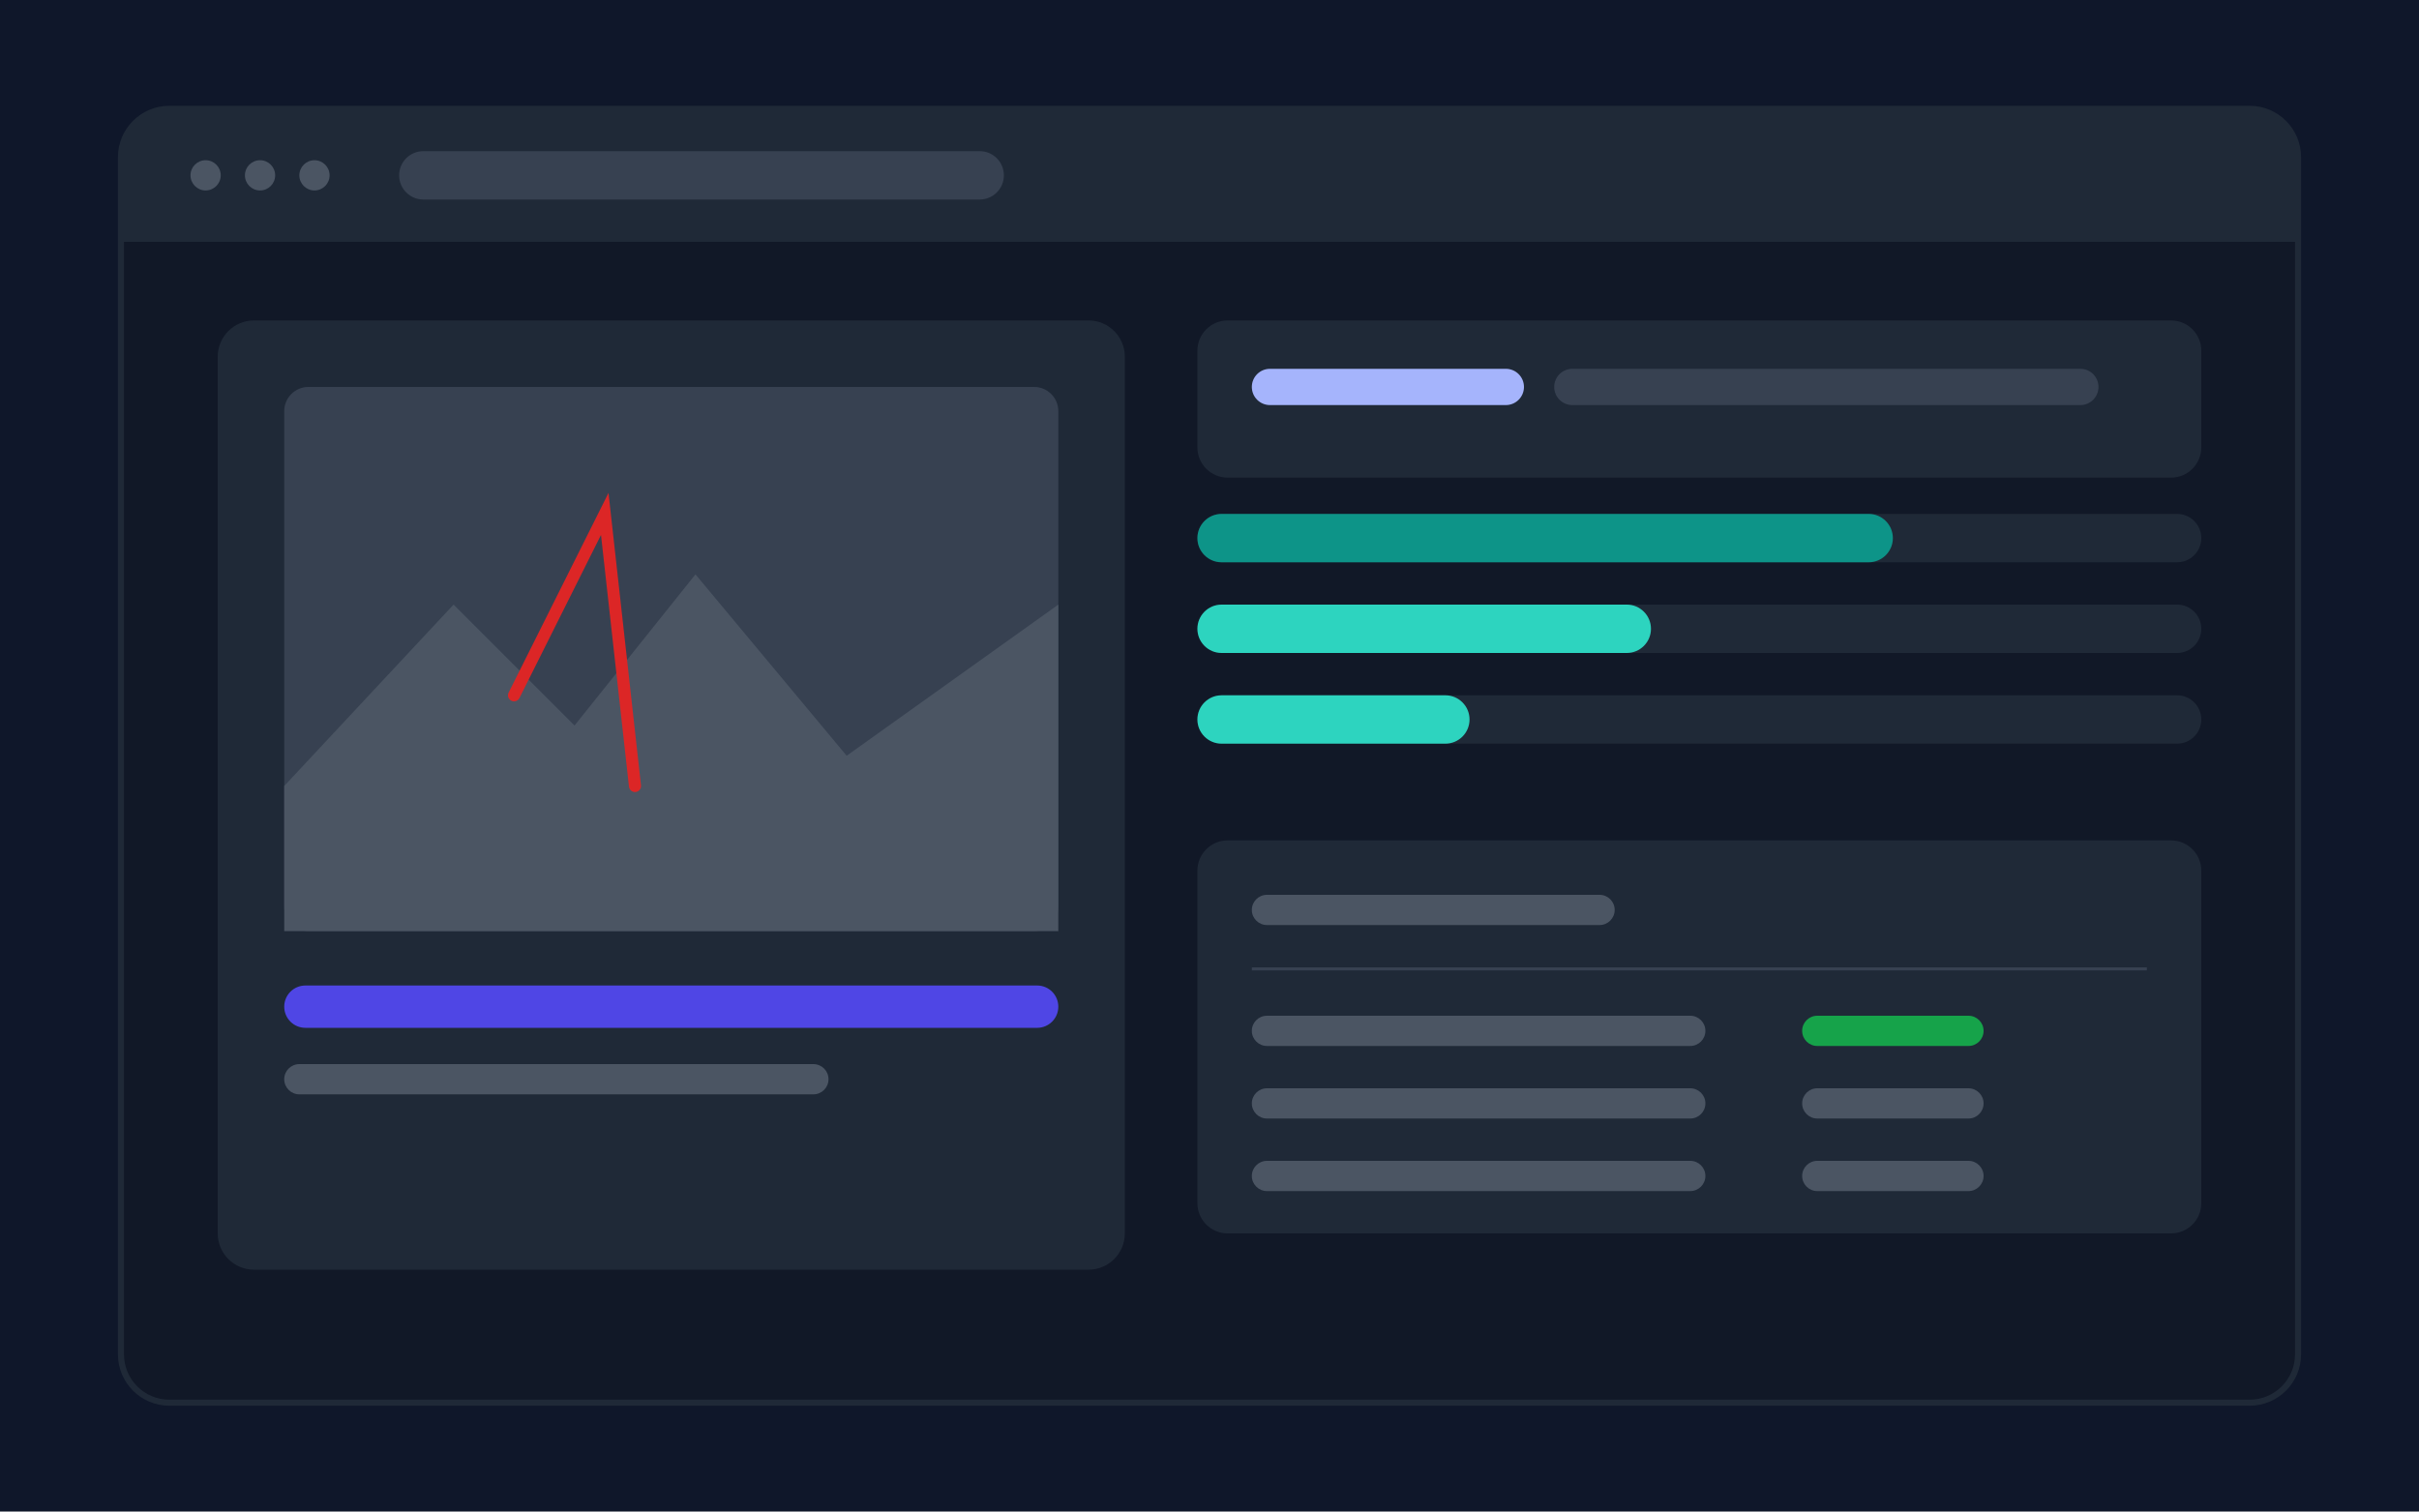
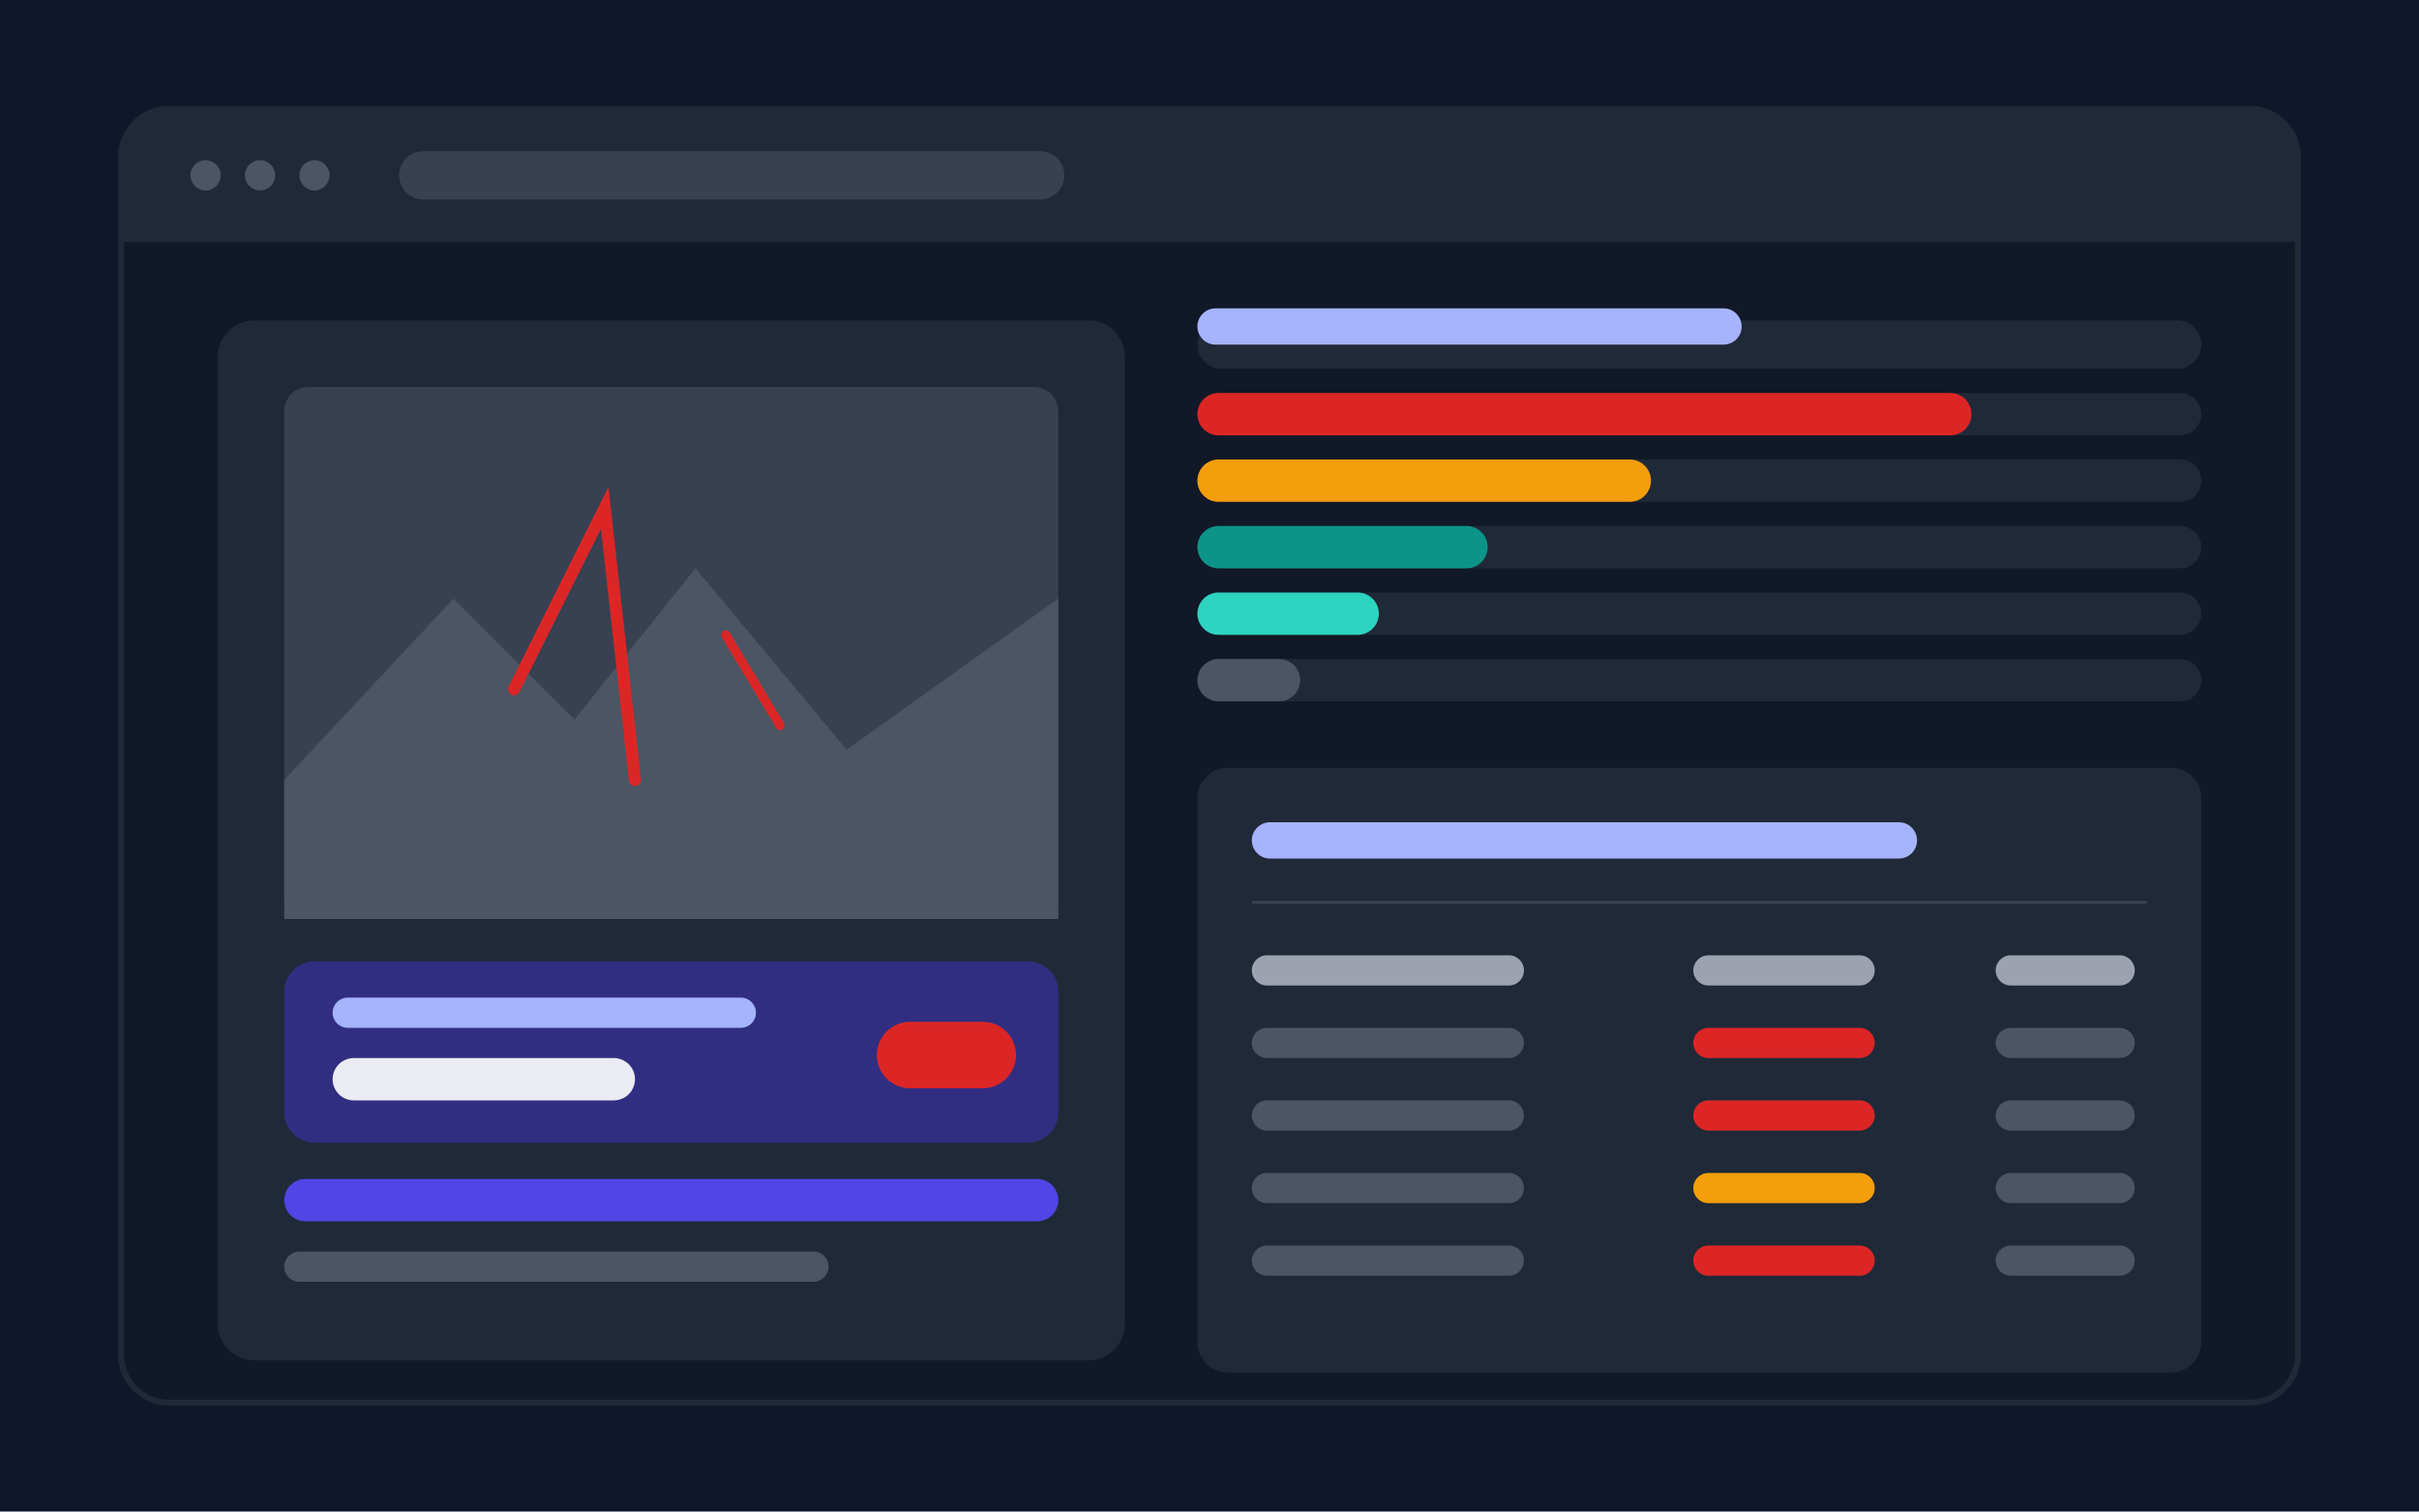
- <svg xmlns="http://www.w3.org/2000/svg" viewBox="0 0 800 500" width="800" height="500" role="img" aria-label="Interfaz web del detector de daños estructurales analizando una foto de una pared">
+ <svg xmlns="http://www.w3.org/2000/svg" viewBox="0 0 800 500" width="800" height="500" role="img" aria-label="Interfaz web del detector de daños estructurales: foto de una pared analizada, diagnóstico del ensamble y comparación entre 4 redes neuronales">
  <rect width="800" height="500" fill="#0f172a" />
  <rect x="40" y="36" width="720" height="428" rx="16" fill="#111827" stroke="#1f2937" stroke-width="2" />
  <rect x="40" y="36" width="720" height="44" rx="16" fill="#1f2937" />
  <rect x="40" y="64" width="720" height="16" fill="#1f2937" />
  <g fill="#4b5563">
    <circle cx="68" cy="58" r="5" />
    <circle cx="86" cy="58" r="5" />
    <circle cx="104" cy="58" r="5" />
  </g>
-   <rect x="132" y="50" width="200" height="16" rx="8" fill="#374151" />
-   <rect x="72" y="106" width="300" height="314" rx="12" fill="#1f2937" />
-   <rect x="94" y="128" width="256" height="180" rx="8" fill="#374151" />
-   <path d="M94 260 L150 200 L190 240 L230 190 L280 250 L350 200 L350 308 L94 308 Z" fill="#4b5563" />
-   <path d="M170 230 L200 170 L210 260" stroke="#dc2626" stroke-width="4" fill="none" stroke-linecap="round" />
-   <rect x="94" y="326" width="256" height="14" rx="7" fill="#4f46e5" />
-   <rect x="94" y="352" width="180" height="10" rx="5" fill="#4b5563" />
+   <rect x="132" y="50" width="220" height="16" rx="8" fill="#374151" />
+   <rect x="72" y="106" width="300" height="344" rx="12" fill="#1f2937" />
+   <rect x="94" y="128" width="256" height="176" rx="8" fill="#374151" />
+   <path d="M94 258 L150 198 L190 238 L230 188 L280 248 L350 198 L350 304 L94 304 Z" fill="#4b5563" />
+   <path d="M170 228 L200 168 L210 258" stroke="#dc2626" stroke-width="4" fill="none" stroke-linecap="round" />
+   <path d="M240 210 L258 240" stroke="#dc2626" stroke-width="3" fill="none" stroke-linecap="round" />
+   <rect x="94" y="318" width="256" height="60" rx="10" fill="#312e81" />
+   <rect x="110" y="330" width="140" height="10" rx="5" fill="#a5b4fc" />
+   <rect x="110" y="350" width="100" height="14" rx="7" fill="#ffffff" opacity="0.9" />
+   <rect x="290" y="338" width="46" height="22" rx="11" fill="#dc2626" />
+   <rect x="94" y="390" width="256" height="14" rx="7" fill="#4f46e5" />
+   <rect x="94" y="414" width="180" height="10" rx="5" fill="#4b5563" />
  <g>
-     <rect x="396" y="106" width="332" height="52" rx="10" fill="#1f2937" />
-     <rect x="414" y="122" width="90" height="12" rx="6" fill="#a5b4fc" />
-     <rect x="514" y="122" width="180" height="12" rx="6" fill="#374151" />
-     <rect x="396" y="170" width="332" height="16" rx="8" fill="#1f2937" />
-     <rect x="396" y="170" width="230" height="16" rx="8" fill="#0d9488" />
-     <rect x="396" y="200" width="332" height="16" rx="8" fill="#1f2937" />
-     <rect x="396" y="200" width="150" height="16" rx="8" fill="#2dd4bf" />
-     <rect x="396" y="230" width="332" height="16" rx="8" fill="#1f2937" />
-     <rect x="396" y="230" width="90" height="16" rx="8" fill="#2dd4bf" />
-     <rect x="396" y="278" width="332" height="130" rx="10" fill="#1f2937" />
-     <rect x="414" y="296" width="120" height="10" rx="5" fill="#4b5563" />
-     <rect x="414" y="320" width="296" height="1" fill="#374151" />
-     <rect x="414" y="336" width="150" height="10" rx="5" fill="#4b5563" />
-     <rect x="596" y="336" width="60" height="10" rx="5" fill="#16a34a" />
-     <rect x="414" y="360" width="150" height="10" rx="5" fill="#4b5563" />
-     <rect x="596" y="360" width="60" height="10" rx="5" fill="#4b5563" />
-     <rect x="414" y="384" width="150" height="10" rx="5" fill="#4b5563" />
-     <rect x="596" y="384" width="60" height="10" rx="5" fill="#4b5563" />
+     <rect x="396" y="106" width="332" height="16" rx="8" fill="#1f2937" />
+     <rect x="396" y="106" width="150" height="16" rx="8" fill="#a5b4fc" opacity="0.001" />
+     <rect x="396" y="102" width="180" height="12" rx="6" fill="#a5b4fc" />
+     <rect x="396" y="130" width="332" height="14" rx="7" fill="#1f2937" />
+     <rect x="396" y="130" width="256" height="14" rx="7" fill="#dc2626" />
+     <rect x="396" y="152" width="332" height="14" rx="7" fill="#1f2937" />
+     <rect x="396" y="152" width="150" height="14" rx="7" fill="#f59e0b" />
+     <rect x="396" y="174" width="332" height="14" rx="7" fill="#1f2937" />
+     <rect x="396" y="174" width="96" height="14" rx="7" fill="#0d9488" />
+     <rect x="396" y="196" width="332" height="14" rx="7" fill="#1f2937" />
+     <rect x="396" y="196" width="60" height="14" rx="7" fill="#2dd4bf" />
+     <rect x="396" y="218" width="332" height="14" rx="7" fill="#1f2937" />
+     <rect x="396" y="218" width="34" height="14" rx="7" fill="#4b5563" />
+   </g>
+   <g>
+     <rect x="396" y="254" width="332" height="200" rx="10" fill="#1f2937" />
+     <rect x="414" y="272" width="220" height="12" rx="6" fill="#a5b4fc" />
+     <rect x="414" y="298" width="296" height="1" fill="#374151" />
+     <rect x="414" y="316" width="90" height="10" rx="5" fill="#9ca3af" />
+     <rect x="560" y="316" width="60" height="10" rx="5" fill="#9ca3af" />
+     <rect x="660" y="316" width="46" height="10" rx="5" fill="#9ca3af" />
+     <rect x="414" y="340" width="1" height="1" fill="transparent" />
+     <g fill="#4b5563">
+       <rect x="414" y="340" width="90" height="10" rx="5" />
+       <rect x="560" y="340" width="60" height="10" rx="5" fill="#dc2626" />
+       <rect x="660" y="340" width="46" height="10" rx="5" />
+     </g>
+     <g fill="#4b5563">
+       <rect x="414" y="364" width="90" height="10" rx="5" />
+       <rect x="560" y="364" width="60" height="10" rx="5" fill="#dc2626" />
+       <rect x="660" y="364" width="46" height="10" rx="5" />
+     </g>
+     <g fill="#4b5563">
+       <rect x="414" y="388" width="90" height="10" rx="5" />
+       <rect x="560" y="388" width="60" height="10" rx="5" fill="#f59e0b" />
+       <rect x="660" y="388" width="46" height="10" rx="5" />
+     </g>
+     <g fill="#4b5563">
+       <rect x="414" y="412" width="90" height="10" rx="5" />
+       <rect x="560" y="412" width="60" height="10" rx="5" fill="#dc2626" />
+       <rect x="660" y="412" width="46" height="10" rx="5" />
+     </g>
  </g>
</svg>
